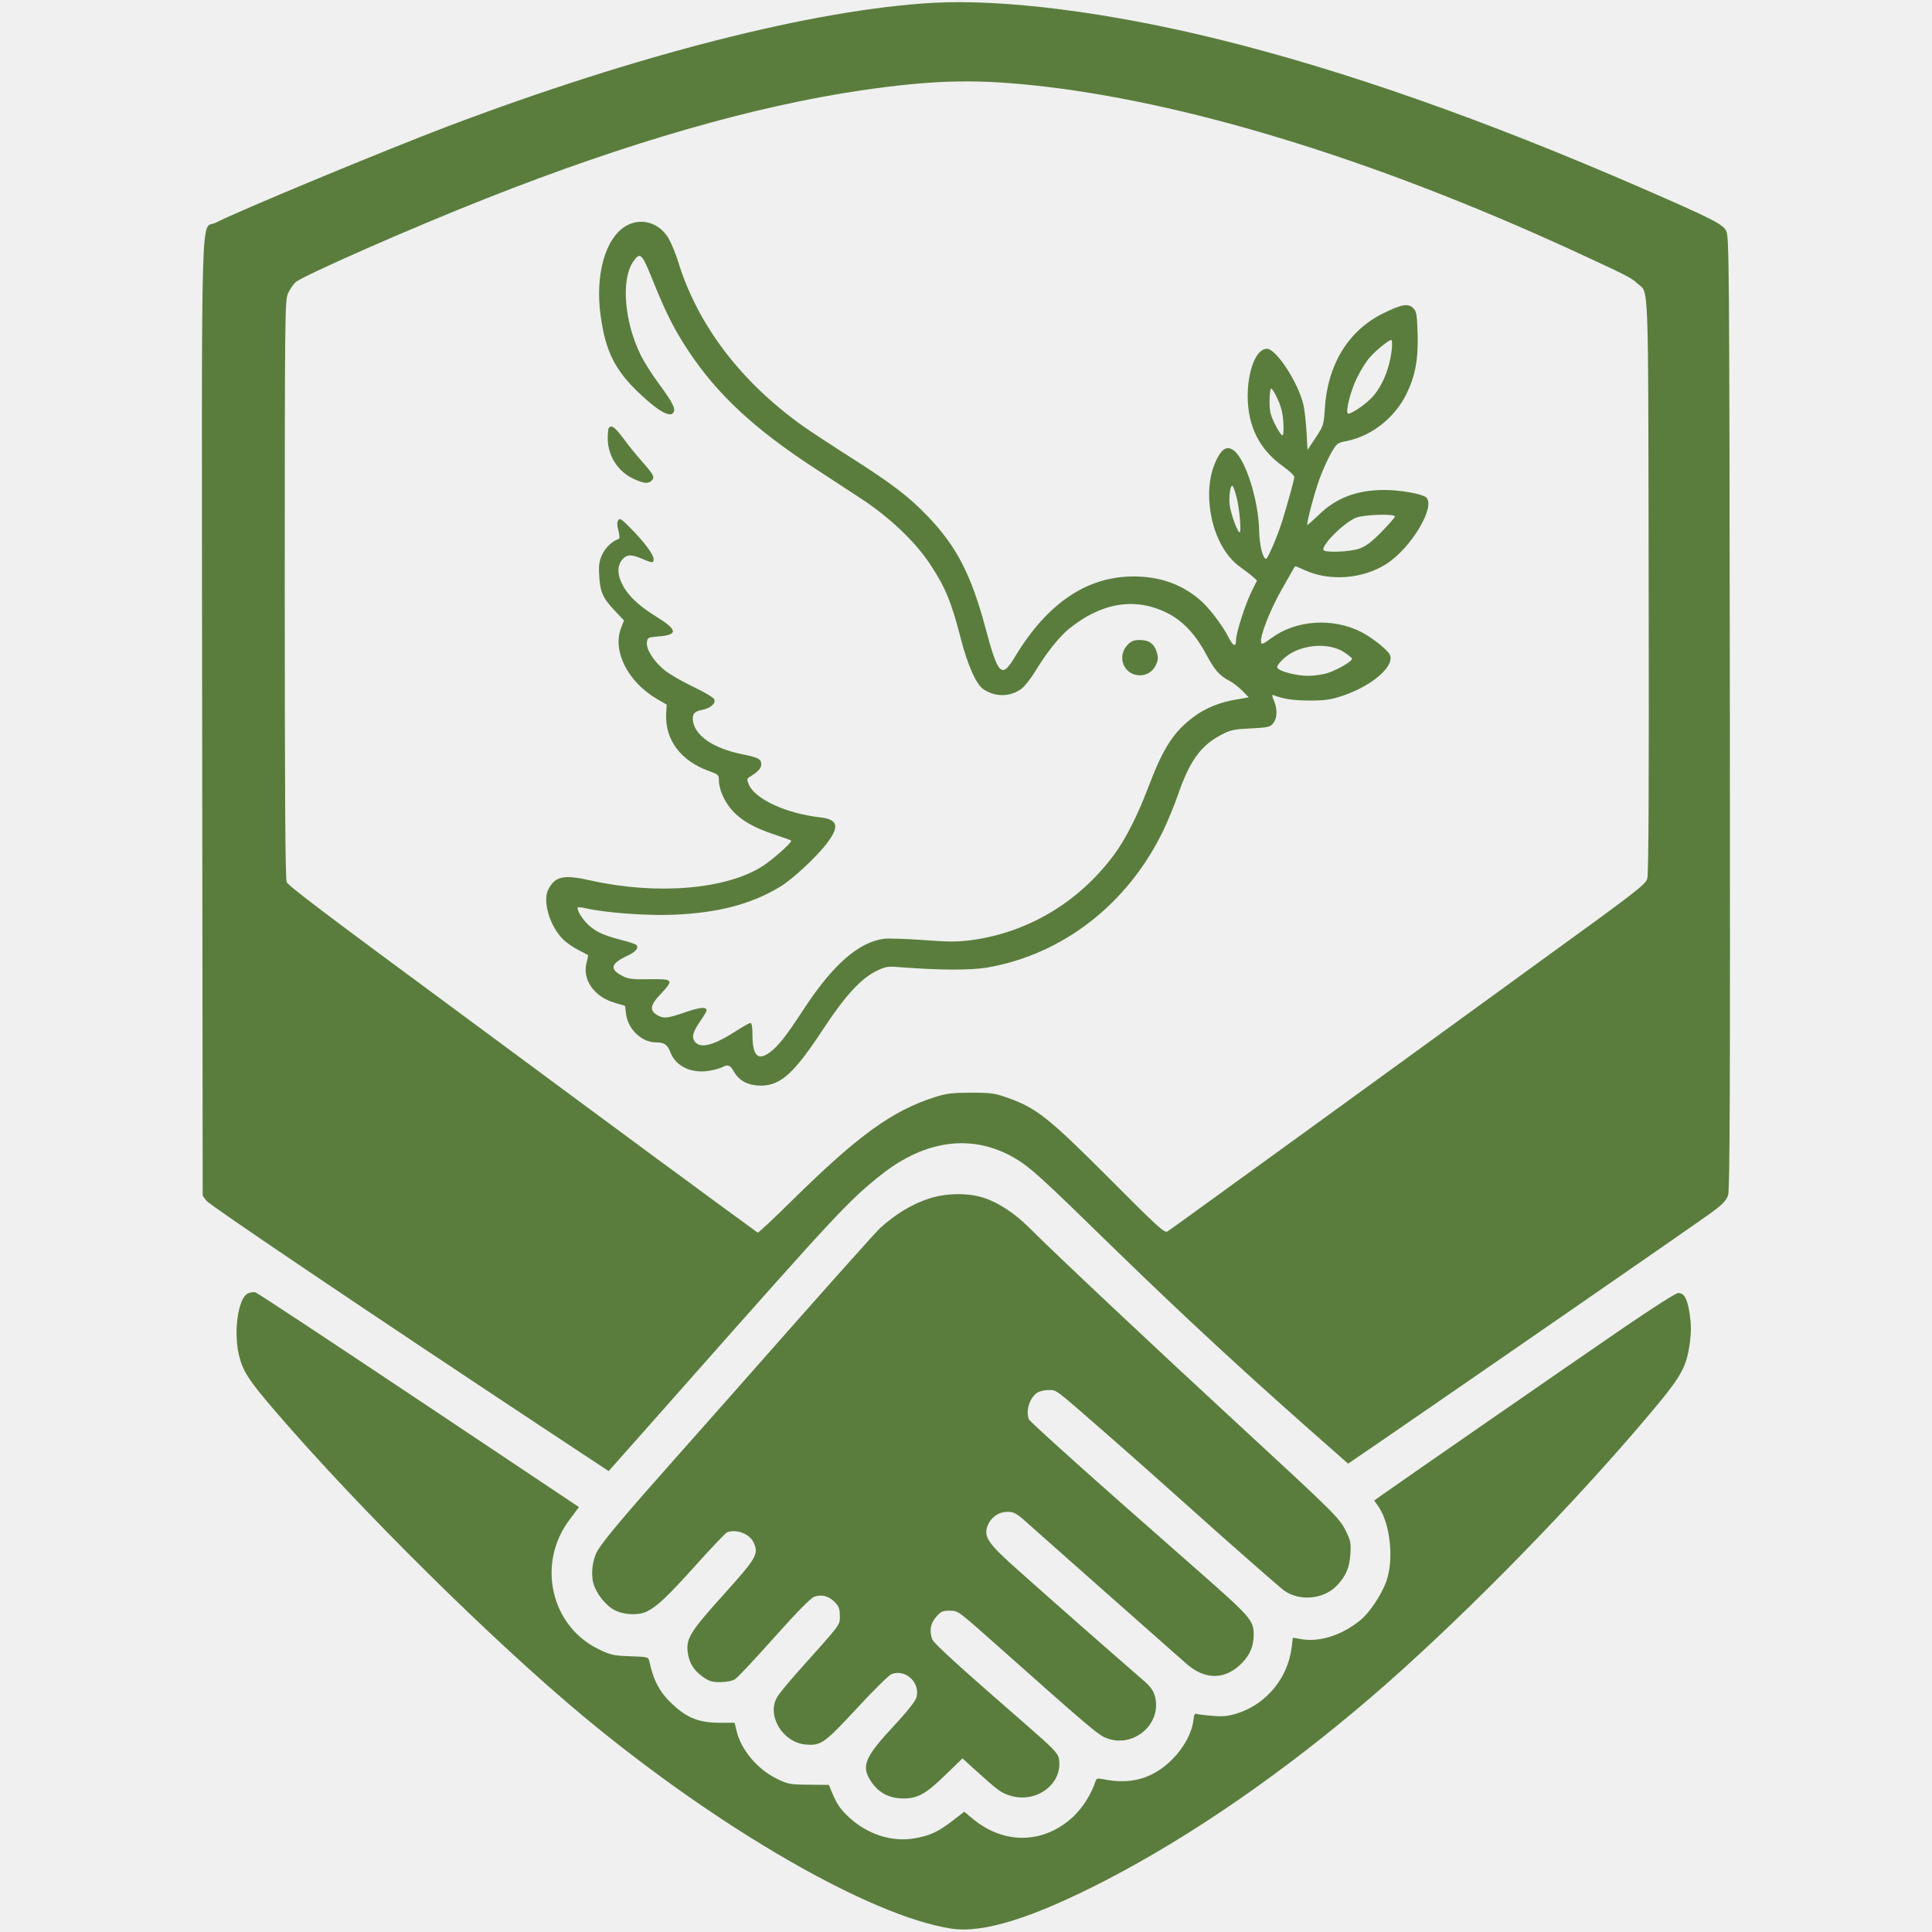
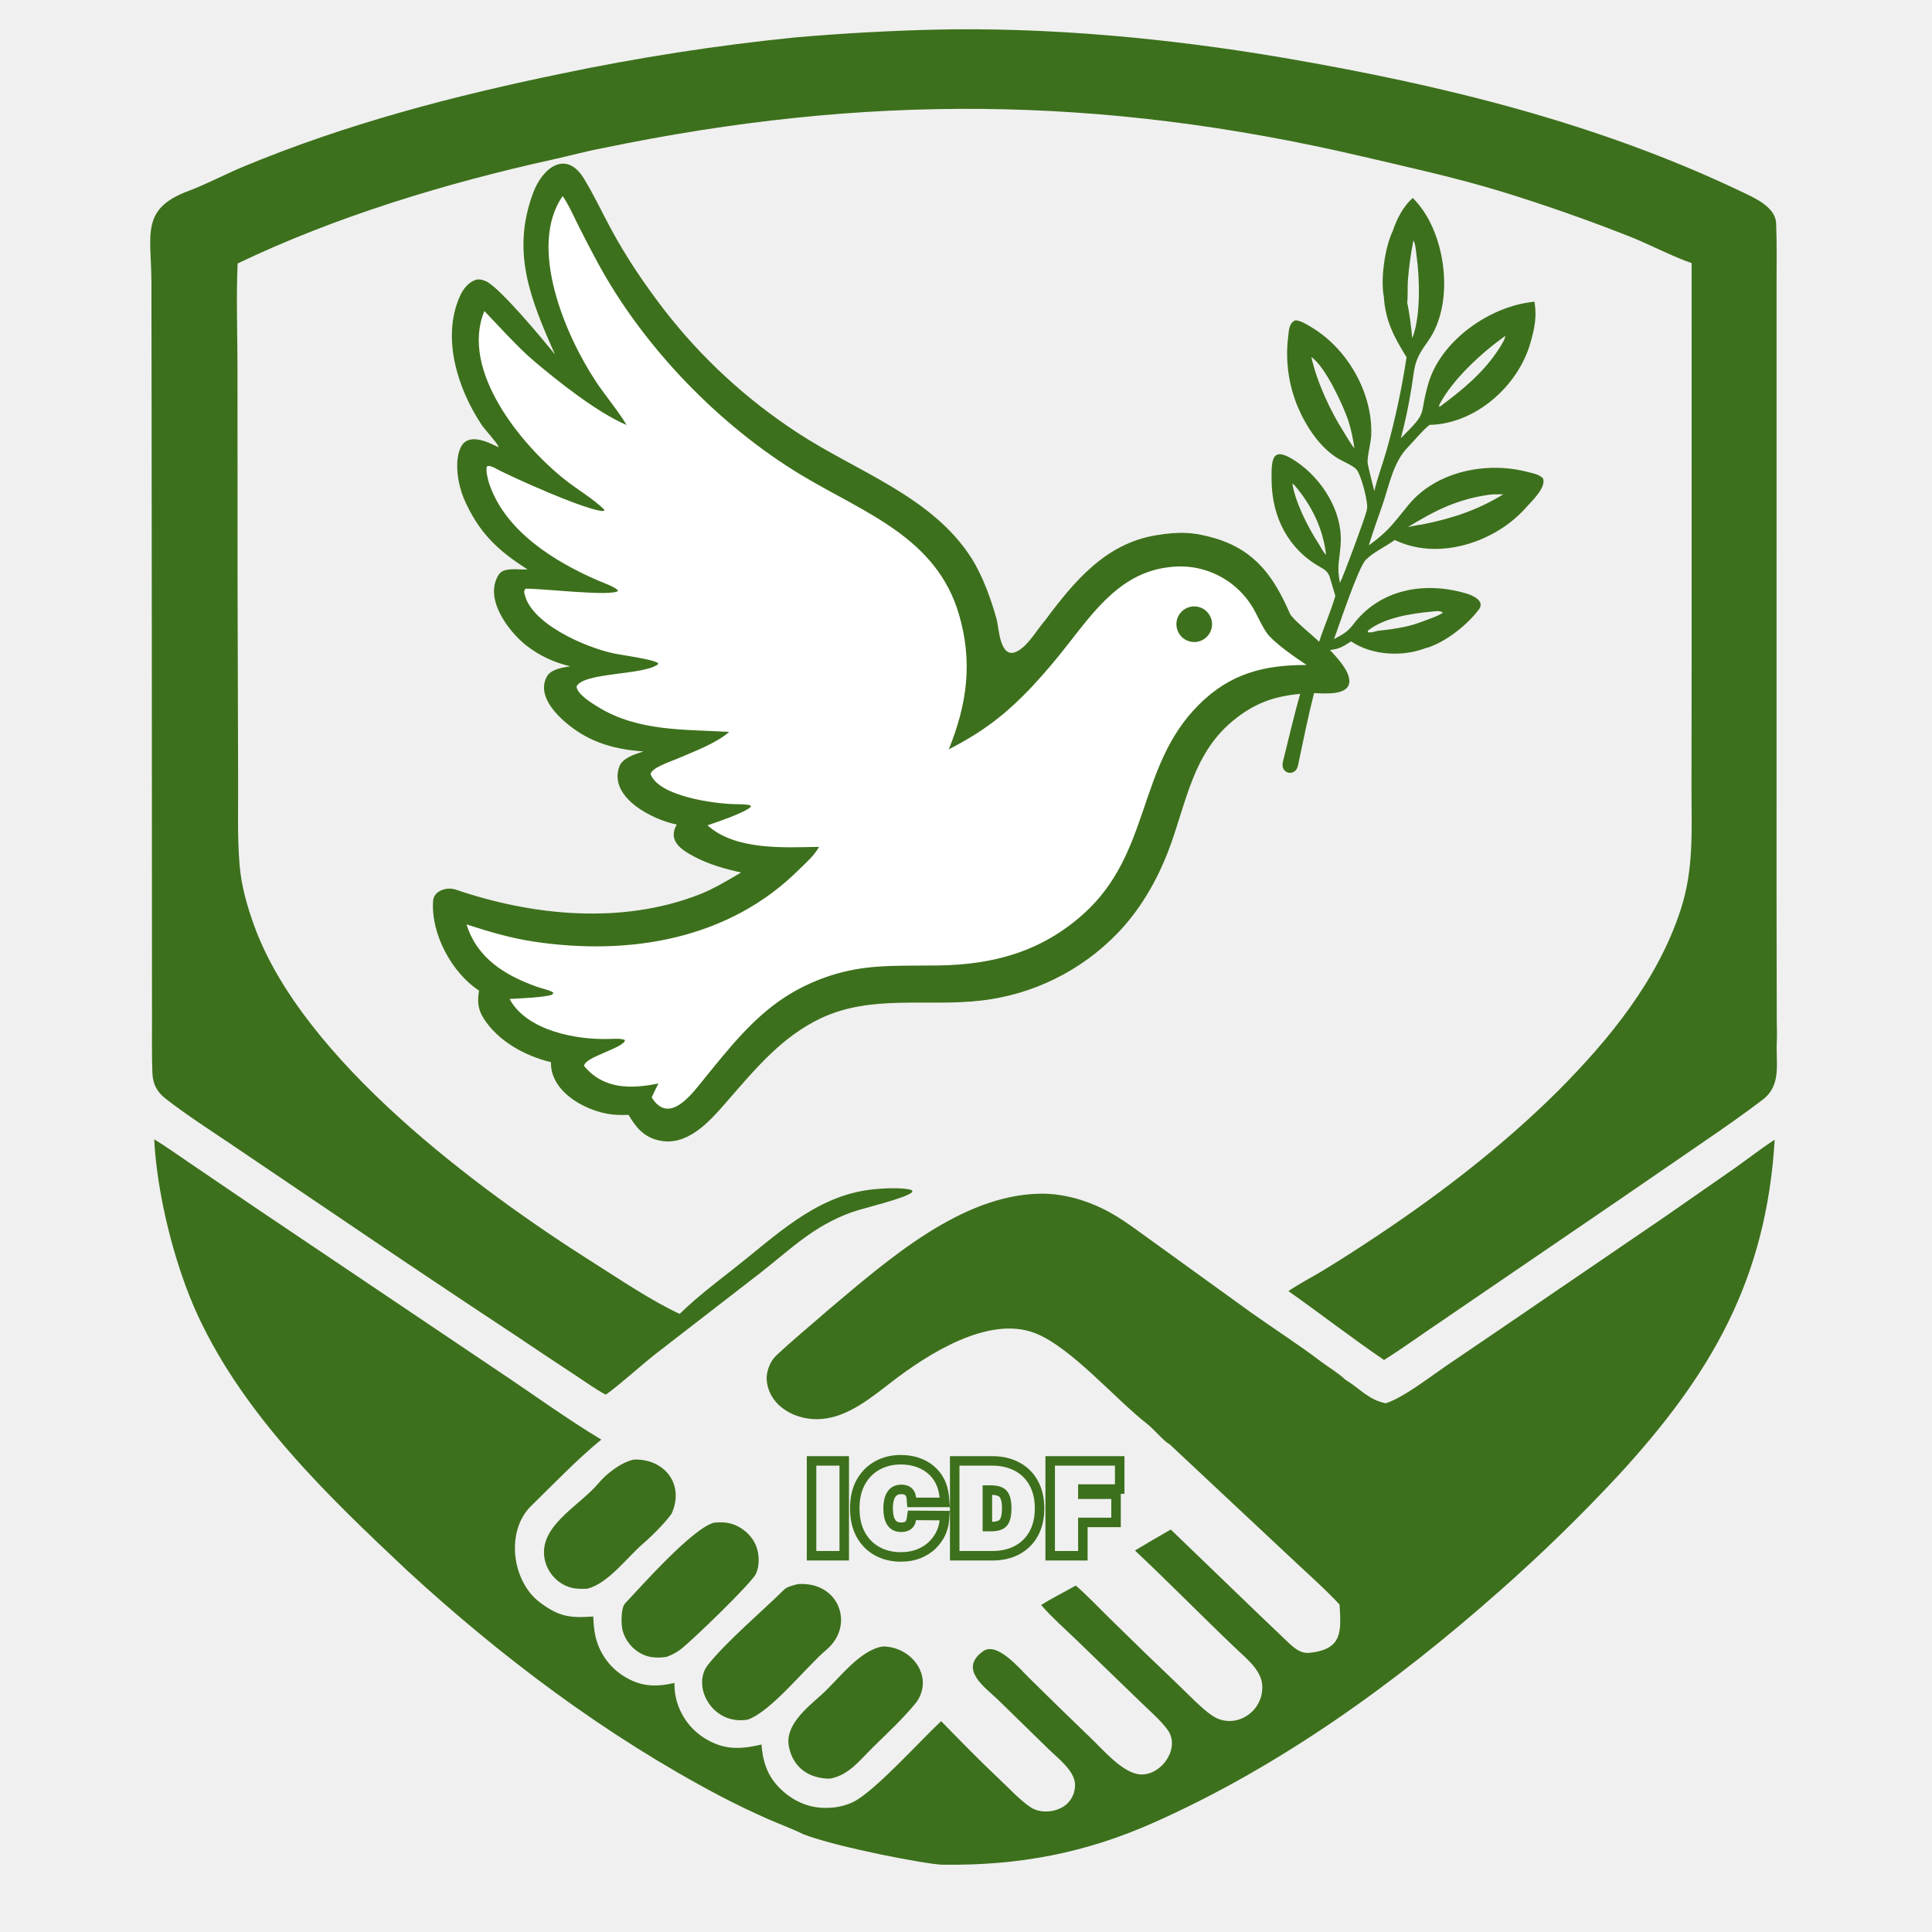
- <svg xmlns="http://www.w3.org/2000/svg" width="639" height="639" viewBox="0 0 639 639" fill="none">
-   <path d="M308.411 0.947C268.951 3.224 210.695 18.109 148.177 41.75C126.871 49.864 79.822 69.361 71.299 73.68C66.279 76.249 66.688 59.788 66.863 237.767L67.038 395.492L68.264 397.126C69.373 398.644 121.442 433.726 178.239 471.319L201.297 486.554L202.756 484.92C203.573 484.044 214.197 472.019 226.397 458.243C276.598 401.504 280.567 397.243 291.075 388.837C306.135 376.754 322.071 374.828 336.139 383.35C340.867 386.211 344.603 389.596 367.368 411.836C391.768 435.594 413.133 455.383 441.794 480.483L445.88 484.102L456.971 476.514C485.633 456.842 561.401 404.481 565.837 401.212C569.807 398.294 570.916 397.126 571.558 395.317C572.142 393.566 572.258 360.818 572.142 235.666C571.967 84.363 571.908 78.234 570.916 76.307C569.69 74.089 566.129 72.279 543.072 62.239C491.178 39.649 444.479 23.188 402.684 12.914C366.668 4.041 331.819 -0.395 308.411 0.947ZM341.1 28.149C391.126 33.286 453.878 52.432 520.014 82.787C537.993 91.076 539.511 91.834 541.496 93.702C545.407 97.322 545.115 88.799 545.29 193.579C545.407 259.541 545.29 289.077 544.823 290.595C544.239 292.58 541.379 294.798 508.456 318.614C488.843 332.916 453.469 358.542 430.003 375.587C406.478 392.632 386.748 406.933 386.165 407.283C385.172 407.925 383.071 405.999 367.018 389.888C346.996 369.808 342.852 366.539 333.629 363.211C329.017 361.577 327.908 361.402 321.254 361.402C315.241 361.402 313.198 361.635 309.579 362.744C295.161 367.298 284.128 375.236 261.771 397.243C255.876 403.08 250.855 407.75 250.622 407.692C250.447 407.575 244.026 402.905 236.379 397.301C228.79 391.698 220.735 385.744 218.517 384.167C216.357 382.533 204.04 373.485 191.256 364.029C178.473 354.572 160.961 341.613 152.263 335.192C107.841 302.445 95.349 292.989 94.824 291.763C94.357 290.829 94.182 261.292 94.182 194.863C94.182 103.217 94.24 99.189 95.291 96.971C95.875 95.687 96.984 94.053 97.743 93.352C100.194 91.192 136.094 75.373 161.136 65.508C207.893 47.062 249.279 35.154 284.77 29.9C307.653 26.573 321.312 26.106 341.1 28.149Z" fill="#5A7D3D" />
-   <path d="M207.134 74.673C200.246 78.584 196.744 90.842 198.67 104.56C200.304 116.234 203.398 122.422 211.395 130.011C217.349 135.673 221.26 138.008 222.544 136.665C223.712 135.498 222.661 133.338 217.875 126.858C215.656 123.881 212.971 119.62 211.862 117.344C206.492 106.369 205.383 92.593 209.352 86.639C211.745 83.195 212.212 83.604 215.89 92.71C220.268 103.626 223.07 109.055 227.681 116.059C237.255 130.478 249.513 141.86 269.185 154.702C273.388 157.446 280.276 161.941 284.362 164.626C293.818 170.755 302.399 178.811 307.361 186.224C312.614 194.046 314.657 199.008 317.81 211.324C320.028 219.964 322.83 226.21 325.106 227.844C329.017 230.646 334.212 230.588 337.948 227.727C338.999 226.91 341.1 224.225 342.56 221.773C346.121 215.936 350.323 210.624 353.476 208.056C364.216 199.3 375.307 197.49 385.814 202.627C391.068 205.195 395.271 209.632 398.832 216.228C401.692 221.598 403.385 223.524 406.595 225.159C407.763 225.743 409.689 227.26 410.856 228.428L413.016 230.646L408.988 231.346C403.443 232.28 398.89 234.09 394.921 237.009C388.149 242.029 384.705 247.341 379.685 260.65C376.358 269.464 372.213 277.636 368.594 282.54C356.92 298.359 339.991 308.457 321.137 310.967C316.525 311.551 313.607 311.551 305.318 310.909C299.714 310.501 293.877 310.325 292.3 310.501C283.953 311.668 275.606 318.965 266.091 333.383C259.787 343.014 257.51 345.875 254.65 348.034C250.622 351.012 248.871 349.202 248.871 342.08C248.871 339.629 248.637 338.345 248.17 338.345C247.82 338.345 245.485 339.687 242.917 341.322C235.562 346.05 231.125 346.984 229.549 344.123C228.79 342.664 229.316 341.088 231.709 337.586C232.818 336.01 233.694 334.492 233.694 334.2C233.694 332.916 231.592 333.091 226.689 334.784C220.91 336.768 219.684 336.944 217.758 335.951C214.722 334.317 214.898 332.566 218.517 328.771C222.953 324.043 222.72 323.751 214.898 323.868C209.352 323.985 207.951 323.81 206.025 322.876C201.53 320.599 201.88 318.731 207.426 316.163C210.286 314.82 211.395 313.478 210.461 312.544C210.169 312.252 207.951 311.493 205.558 310.909C199.545 309.333 197.269 308.282 194.642 305.947C192.599 304.079 190.556 300.694 191.14 300.11C191.315 299.993 192.424 300.11 193.708 300.402C200.479 301.92 213.322 302.854 222.311 302.562C237.255 301.978 248.287 299.176 258.035 293.28C262.121 290.829 270.235 283.299 273.621 278.745C277.766 273.258 277.065 270.982 271.228 270.34C260.02 269.056 249.63 264.269 247.645 259.424C247.003 257.789 247.003 257.498 247.937 256.972C250.622 255.338 251.789 254.112 251.789 252.828C251.789 251.018 250.855 250.551 245.135 249.384C236.145 247.516 230.191 243.546 229.257 238.818C228.79 236.308 229.549 235.257 232.234 234.79C234.92 234.265 236.788 232.689 236.262 231.346C236.029 230.704 233.052 228.953 229.374 227.202C225.813 225.509 221.552 223.057 219.859 221.715C216.299 218.855 213.672 214.768 213.964 212.434C214.139 210.857 214.314 210.799 217.758 210.507C224.354 209.982 224.179 208.347 216.999 203.911C211.337 200.409 207.776 197.081 205.908 193.462C204.157 190.077 204.099 187.216 205.733 185.173C207.192 183.364 208.71 183.247 212.388 184.823C215.773 186.282 216.182 186.282 216.182 184.94C216.182 183.422 213.263 179.511 208.768 174.9C205.499 171.572 204.974 171.222 204.449 172.098C204.04 172.798 204.099 173.966 204.566 175.6C204.916 176.943 204.974 178.168 204.682 178.227C202.464 178.986 200.188 181.145 199.137 183.48C198.144 185.699 197.969 187.041 198.203 190.602C198.495 195.856 199.429 197.899 203.456 202.101L206.375 205.195L205.383 207.822C202.522 215.352 207.659 225.509 217.174 231.113L220.501 233.039L220.326 236.191C219.976 244.714 225.113 251.602 234.394 254.988C237.663 256.155 237.78 256.272 237.78 258.315C237.78 259.482 238.305 261.584 238.947 262.985C241.749 269.172 246.536 272.791 255.934 275.944C258.911 276.936 261.538 277.87 261.655 277.987C262.18 278.454 255.759 284.174 252.256 286.451C240.29 294.156 217.524 296.082 195.751 291.296C186.411 289.194 183.668 289.72 181.333 294.214C179.407 297.95 181.8 306.239 186.061 310.501C187.229 311.726 189.564 313.361 191.256 314.178C192.949 315.054 194.35 315.812 194.467 315.871C194.584 315.988 194.35 317.097 194 318.439C192.541 323.926 196.452 329.647 203.223 331.632L206.725 332.682L207.076 335.426C207.718 340.446 212.271 344.766 216.941 344.766C219.743 344.766 220.735 345.466 221.727 348.034C223.537 352.763 228.849 355.214 234.861 354.105C236.496 353.813 238.305 353.288 238.947 352.938C240.757 351.945 241.516 352.237 242.858 354.631C244.551 357.549 247.587 359.067 251.789 359.067C258.269 359.009 262.764 354.864 272.454 340.096C279.575 329.297 284.712 323.693 289.907 321.124C292.943 319.665 293.585 319.548 297.729 319.899C310.63 320.891 320.962 320.949 326.507 320.015C351.724 315.637 373.206 298.826 384.88 274.426C386.398 271.215 388.499 266.078 389.55 263.043C393.403 251.835 397.022 246.699 403.735 243.138C407.004 241.387 407.938 241.212 413.658 240.92C419.437 240.628 420.138 240.453 421.13 239.168C422.473 237.534 422.531 234.557 421.364 231.755C420.605 229.945 420.605 229.712 421.305 229.945C424.574 231.23 428.018 231.697 433.33 231.697C438.409 231.697 440.218 231.405 444.071 230.121C454.111 226.735 461.583 220.08 459.598 216.403C458.722 214.768 453.644 210.741 450.142 208.989C440.685 204.203 428.427 205.078 420.371 211.149C417.92 212.959 417.219 213.251 417.102 212.492C416.635 210.449 420.079 201.693 424.049 194.746C426.325 190.719 428.252 187.391 428.31 187.275C428.427 187.216 429.886 187.8 431.637 188.617C439.868 192.353 450.784 191.478 458.547 186.516C466.836 181.204 475.067 167.311 471.623 164.451C470.28 163.342 463.1 162.057 457.847 162.057C448.799 162.057 441.853 164.684 436.132 170.346C434.147 172.214 432.513 173.674 432.396 173.615C432.046 173.265 434.498 163.867 436.249 158.847C437.3 155.928 439.051 152.017 440.16 150.033C442.144 146.589 442.261 146.472 445.588 145.83C453.702 144.137 461.174 138.241 465.027 130.594C468.062 124.465 469.113 119.153 468.879 110.397C468.646 103.859 468.529 102.984 467.362 101.875C465.727 100.24 463.509 100.649 457.263 103.743C445.88 109.463 439.051 120.671 438.175 135.206C437.825 140.576 437.708 140.868 435.14 144.779L432.455 148.807L432.104 142.444C431.871 138.942 431.404 134.914 430.995 133.455C429.069 125.983 422.006 115.359 419.029 115.359C415.468 115.359 412.666 122.48 412.666 131.12C412.724 141.043 416.577 148.69 424.282 154.177C426.384 155.695 428.077 157.271 428.077 157.738C428.077 158.613 426.092 165.793 424.107 172.273C422.589 177.176 419.321 184.823 418.737 184.823C417.686 184.823 416.519 180.212 416.46 175.425C416.227 165.385 411.966 151.9 408.055 148.982C405.953 147.406 404.26 148.281 402.509 151.725C400.291 156.162 399.474 161.415 400.116 167.311C400.991 176.125 404.902 183.889 410.389 187.683C411.907 188.792 413.775 190.193 414.476 190.835L415.76 192.003L414.125 195.272C412.024 199.358 408.813 209.34 408.813 211.675C408.813 214.185 407.879 213.834 406.245 210.624C404.319 206.83 399.882 200.992 396.964 198.482C390.834 193.229 383.655 190.66 374.957 190.66C359.43 190.66 346.354 199.533 335.672 217.278C331.294 224.575 330.126 223.408 325.923 207.647C321.195 190.018 316.409 180.795 306.952 170.872C300.706 164.334 295.161 160.073 281.501 151.375C275.255 147.406 268.134 142.736 265.741 141.043C244.96 126.275 230.6 107.362 224.179 86.172C223.303 83.429 221.844 79.985 220.91 78.467C217.758 73.564 211.979 71.929 207.134 74.673ZM460.357 115.184C459.715 121.838 457.03 128.259 453.352 131.878C450.842 134.389 446.289 137.307 445.764 136.723C445.005 135.965 446.756 129.193 448.741 125.107C449.85 122.772 451.718 119.737 452.944 118.336C455.045 115.884 459.306 112.44 460.182 112.44C460.415 112.44 460.474 113.666 460.357 115.184ZM424.457 139.7C424.633 142.444 424.516 143.962 424.107 143.962C423.757 143.962 422.706 142.327 421.714 140.343C420.255 137.424 419.904 136.081 419.904 132.871C419.904 130.711 420.079 128.785 420.371 128.551C420.605 128.318 421.539 129.719 422.473 131.762C423.699 134.389 424.282 136.607 424.457 139.7ZM409.047 164.684C410.039 168.829 410.623 176.067 409.981 176.067C409.339 176.067 407.296 170.58 406.77 167.428C406.303 164.626 406.945 159.956 407.704 160.715C407.938 160.948 408.58 162.758 409.047 164.684ZM461.349 170.813C461.349 171.164 459.306 173.499 456.855 176.009C453.411 179.453 451.601 180.795 449.441 181.496C446.406 182.546 438.292 182.838 437.766 181.963C436.833 180.445 444.771 172.565 448.682 171.164C451.543 170.171 461.349 169.879 461.349 170.813ZM444.363 215.586C445.764 216.52 447.048 217.512 447.165 217.804C447.398 218.563 442.962 221.248 439.343 222.532C437.825 223.057 434.848 223.524 432.746 223.524C429.011 223.583 423.173 222.065 422.473 220.898C421.947 220.139 424.983 217.045 427.61 215.702C432.98 212.959 439.985 212.901 444.363 215.586Z" fill="#5A7D3D" />
-   <path d="M201.413 141.452C201.18 141.627 201.005 143.261 201.005 145.071C201.063 150.791 204.332 155.928 209.469 158.322C212.738 159.898 214.431 160.073 215.481 159.022C216.649 157.855 216.299 157.154 212.621 152.951C210.636 150.733 207.718 147.172 206.142 144.954C203.34 141.277 202.347 140.518 201.413 141.452Z" fill="#5A7D3D" />
-   <path d="M373.089 213.134C369.178 216.987 371.63 223.349 377 223.349C379.335 223.349 381.261 222.123 382.312 219.964C383.071 218.271 383.129 217.57 382.604 215.702C381.728 212.9 380.035 211.675 376.942 211.675C375.132 211.675 374.14 212.025 373.089 213.134Z" fill="#5A7D3D" />
-   <path d="M307.419 396.367C301.523 398.294 296.328 401.446 290.958 406.291C289.907 407.283 277.299 421.351 262.939 437.579C248.637 453.807 230.775 474.004 223.187 482.526C206.842 500.914 199.721 509.378 197.736 512.705C195.985 515.624 195.343 520.352 196.277 523.738C197.211 527.123 200.479 531.21 203.515 532.669C206.609 534.187 211.395 534.303 214.022 532.961C217.466 531.21 220.735 528.116 230.191 517.609C235.387 511.83 239.998 506.985 240.465 506.81C243.676 505.584 248.17 507.393 249.396 510.487C250.914 514.048 250.097 515.449 239.473 527.24C228.44 539.499 226.922 541.833 227.448 546.328C227.915 550.006 229.374 552.399 232.468 554.617C234.569 556.077 235.503 556.368 238.305 556.368C240.465 556.31 242.216 555.96 243.209 555.318C244.026 554.792 249.805 548.605 256.109 541.542C263.814 532.902 268.134 528.583 269.301 528.116C271.811 527.24 274.146 527.882 276.131 529.925C277.474 531.326 277.766 532.144 277.766 534.42C277.766 537.572 278.583 536.522 264.048 552.749C260.662 556.544 257.452 560.455 256.926 561.505C253.599 567.518 258.911 576.215 266.266 576.974C271.52 577.441 272.454 576.799 283.369 565.066C288.856 559.112 294.052 553.975 294.927 553.683C299.539 551.932 304.5 556.602 303.1 561.447C302.749 562.673 299.947 566.233 295.511 570.962C285.646 581.586 284.595 584.388 288.565 589.875C290.958 593.144 294.402 594.836 298.78 594.836C303.566 594.836 306.193 593.377 312.848 586.898L318.335 581.586L322.771 585.613C329.834 591.976 330.944 592.852 333.57 593.727C342.501 596.879 351.783 590.05 350.207 581.527C349.856 579.834 348.222 578.142 339.174 570.261C317.868 551.757 308.878 543.585 308.353 542.242C307.302 539.44 307.711 536.93 309.637 534.77C311.155 533.019 311.797 532.727 313.957 532.727C316.934 532.727 316.467 532.377 330.652 544.986C360.597 571.604 363.282 573.88 366.084 574.931C375.074 578.258 384.472 570.028 381.962 560.98C381.378 558.937 380.444 557.711 377.642 555.318C372.33 550.765 346.062 527.707 336.431 519.068C326.974 510.662 325.398 508.386 326.507 505C327.5 502.023 330.126 500.038 333.22 500.038C335.497 500.038 336.139 500.389 341.159 504.942C346.471 509.67 386.165 544.811 392.352 550.239C398.481 555.668 405.136 555.668 410.565 550.239C413.367 547.496 414.651 544.46 414.651 540.724C414.651 535.821 413.833 534.945 394.629 518.076C359.897 487.605 340.692 470.326 340.283 469.392C339.233 466.59 340.517 462.388 342.968 460.695C343.669 460.169 345.362 459.761 346.704 459.761C349.565 459.761 348.455 458.944 365.033 473.42C378.109 484.861 378.051 484.861 404.611 508.561C414.709 517.492 423.757 525.431 424.808 526.131C429.828 529.692 437.767 528.933 442.028 524.555C445.18 521.344 446.347 518.543 446.639 513.873C446.873 510.37 446.698 509.495 445.063 506.226C443.078 502.14 440.86 499.98 410.856 472.311C381.495 445.226 349.156 414.813 340.517 406.174C335.905 401.504 330.301 397.768 325.456 396.192C320.378 394.5 313.081 394.558 307.419 396.367Z" fill="#5A7D3D" />
-   <path d="M81.923 427.831C78.771 429.407 77.195 440.381 79.005 448.086C80.289 453.515 82.215 456.492 91.205 466.941C119.049 499.279 162.887 542.651 193.124 567.81C237.605 604.76 287.806 633.713 314.482 637.857C325.165 639.55 341.626 634.355 365.909 621.805C394.395 607.036 424.691 586.08 453.761 561.097C480.904 537.747 515.461 502.84 541.437 472.603C556.323 455.208 557.665 452.989 558.949 443.883C559.358 440.498 559.358 437.988 558.891 434.777C558.132 429.64 557.081 427.655 555.097 427.655C554.279 427.655 546.983 432.325 536.884 439.213C520.073 450.713 460.649 491.866 456.621 494.785L454.52 496.302L455.921 498.287C459.832 504.008 461.116 515.857 458.489 523.096C456.971 527.415 452.827 533.603 449.85 535.938C443.779 540.841 436.657 543.118 430.587 542.184L427.61 541.658L427.201 544.927C425.917 555.084 418.795 563.665 409.164 566.7C406.42 567.576 404.611 567.81 401.225 567.518C398.773 567.343 396.38 567.051 395.855 566.876C395.154 566.584 394.921 567.051 394.687 569.152C394.22 573.122 391.477 578.142 387.799 581.819C381.378 588.299 373.906 590.4 364.625 588.415C363.049 588.123 362.64 588.24 362.348 589.116C360.947 593.377 358.262 597.638 355.168 600.674C345.42 609.897 332.228 610.247 321.721 601.549L318.919 599.214L315.008 602.25C310.163 605.927 307.594 607.153 302.399 608.029C295.161 609.313 287.164 606.803 281.093 601.316C277.999 598.514 276.832 596.821 275.08 592.618L274.146 590.342L267.492 590.283C261.188 590.225 260.604 590.108 256.926 588.299C250.447 585.146 245.135 578.784 243.617 572.479L242.975 569.794H237.897C231.242 569.736 227.331 568.277 222.544 563.782C218.283 559.871 216.182 556.018 214.781 549.539C214.431 548.021 214.372 548.021 208.477 547.788C202.989 547.612 202.056 547.437 198.086 545.511C182.15 537.864 177.422 517.083 188.396 502.607L191.49 498.462L138.604 463.146C109.476 443.708 85.192 427.655 84.55 427.48C83.908 427.247 82.741 427.422 81.923 427.831Z" fill="#5A7D3D" />
+ <svg xmlns="http://www.w3.org/2000/svg" width="1220" height="1220" viewBox="-75 0 1220 1220" fill="none">
+   <path d="M275.396 223.791C260.068 188.956 247.578 159.329 261.721 121.627C267.677 105.752 282.367 94.662 293.508 112.408C299.271 121.588 305.234 134.21 310.503 143.967C320.686 162.828 331.432 178.68 344.399 195.627C367.896 225.974 396.304 252.178 428.446 273.154C465.872 297.796 513.875 313.464 538.641 352.738C545.622 363.808 551.044 378.909 554.455 391.477C555.815 396.604 556.366 416.758 567.174 411.363C574.15 407.881 579.917 397.422 585.015 391.647C603.227 367.227 622.965 343.333 654.815 338.017C669.65 335.54 679.2 335.921 692.831 340.085C718.008 347.779 729.602 364.632 739.557 387.472C741.094 390.997 753.742 401.03 758.008 405.253C761.142 395.371 765.294 386.39 768.22 376.294L764.52 363.851L765.199 363.279C775.595 383.286 757.847 396.05 760.23 404.875C763.179 406.644 763.59 406.709 765.92 409.178C770.847 410.009 776.251 403.3 777.847 404.146C791.389 411.309 807.421 414.762 823.078 408.757C823.984 409.075 823.876 408.941 824.621 409.493C810.18 414.897 791.145 413.788 778.211 405.045C772.926 408.284 771.032 409.783 764.871 410.443C769.292 415.325 776.942 423.208 777.073 430.004C777.245 439.656 760.641 437.842 754.791 437.671C750.936 452.793 747.88 468.159 744.645 483.407C743.257 490.752 733.099 488.948 735.137 480.904C738.717 466.77 742.012 452.127 746.015 438.125C729.846 439.751 718.479 443.614 705.724 453.424C677.919 474.805 674.493 506.634 662.834 537.166C655.572 556.184 644.747 574.902 630.418 589.588C607.583 613.127 577.307 628.044 544.727 631.821C510.837 635.83 475.716 627.901 443.756 642.811C418.787 654.463 401.907 675.087 384.247 695.329C373.223 707.957 358.849 724.887 339.996 719.889C331.148 717.548 326.305 711.544 321.925 704.02C319.639 704.097 317.352 704.109 315.066 704.044C297.781 703.537 272.264 690.497 272.923 670.726C256.614 666.907 238.998 657.233 230.041 642.496C226.546 636.741 226.511 631.904 227.482 625.53C210.337 614.378 197.016 589.709 198.48 568.913C198.943 562.329 207.227 559.856 212.832 561.768C261.628 578.413 317.713 583.905 366.666 564.812C375.436 561.392 384.572 555.914 392.973 550.955C382.784 548.708 372.93 545.967 363.643 541.082C355.227 536.655 346.441 530.996 352.339 520.65C338.223 518.02 308.845 503.971 316.103 483.991C318.066 478.588 326.184 476.14 331.261 474.534C318.618 473.617 306.274 471.285 294.108 464.56C283.801 458.862 262.215 442.162 270.267 427.314C272.835 422.58 280.008 421.531 285.141 420.727C274.867 418.434 265.242 413.854 256.985 407.327C245.757 398.305 230.278 377.653 240.019 362.733C243.206 357.851 252.943 360.011 258.102 359.533C239.096 347.524 227.184 336.15 217.929 314.889C214.259 306.128 211.798 292.213 215.628 283.153C220.134 272.495 233.187 279.174 239.815 282.447C239.752 282.229 239.694 282.009 239.624 281.793C238.924 279.653 230.96 271.032 229.2 268.392C214.109 245.741 203.579 213.339 215.442 186.973C217.351 182.731 220.539 178.476 225.061 176.829C227.473 175.951 230.131 176.717 232.335 177.83C241.065 182.24 267.562 213.969 275.396 223.791Z" fill="white" />
+   <path d="M22.372 719.442C28.572 723.112 37.627 729.558 43.691 733.662L85.223 761.88L239.222 865.509C259.848 879.216 283.743 896.539 304.709 909.055C290.261 920.754 273.672 938 260.355 951.004C244.26 966.719 248.077 998.345 265.804 1011.77C277.822 1020.86 284.831 1021.85 299.637 1020.77C299.725 1024.38 300.134 1029.28 300.904 1032.78C303.143 1043.27 309.486 1052.43 318.52 1058.22C329.444 1065.15 338.785 1065.45 350.902 1062.74C350.877 1065.88 351.068 1068.64 351.737 1071.71C354.032 1082.39 360.535 1091.7 369.776 1097.53C381.983 1105.22 392.532 1104.74 405.86 1101.62C406.577 1111.62 409.276 1120.55 416.264 1128.01C423.848 1136.1 433.68 1141.23 444.844 1141.6C451.483 1141.81 458.076 1140.75 464.047 1137.75C477.601 1130.94 506.339 1098.9 519.3 1086.86C531.553 1099.37 543.558 1111.73 556.341 1123.76C562.649 1129.64 568.507 1136.25 575.643 1141.13C582.366 1145.74 593.589 1144.38 599.23 1138.64C602.232 1135.55 603.9 1131.39 603.865 1127.08C603.758 1118.28 593.237 1110.47 587.166 1104.55L554.969 1073.12C547.123 1065.49 530.114 1054.16 545.667 1042.77C554.508 1036.29 568.855 1053.69 574.88 1059.58C587.88 1072.44 600.975 1085.22 614.171 1097.88C621.726 1105.14 633.278 1118.67 643.74 1120.35C657.49 1122.55 671.109 1104.1 662.172 1092.13C657.466 1085.84 650.388 1079.82 644.603 1074.15L604.491 1035.34C598.616 1029.7 588.003 1020.11 583.035 1014.13L582.475 1013.45C588.779 1009.51 597.472 1005.16 604.276 1001.24C609.811 1005.75 620.255 1016.61 625.753 1021.97C640.29 1036.31 654.958 1050.51 669.75 1064.58C675.899 1070.44 684.109 1079.17 690.663 1083.48C704.586 1092.64 722.535 1081.37 722.077 1065.11C722.136 1055.31 712.67 1047.84 705.789 1041.3C684.329 1020.93 663.262 999.334 641.702 979.104C649.184 974.594 656.721 970.174 664.311 965.856L720.587 1020.08C725.741 1024.97 730.859 1029.92 736.024 1034.8C740.349 1038.87 745.235 1044.4 751.824 1043.72C773.158 1041.52 771.811 1029.92 770.9 1013.26C763.846 1005.35 747.391 990.588 739.181 982.809L663.775 912.183C659.581 909.836 653.718 902.514 649.566 899.291C629.459 883.725 601.44 850.753 578.651 841.859C549.187 830.356 510.679 855.28 488.335 872.431C475.562 882.242 460.678 894.723 443.928 896.033C428.323 897.469 410.691 888.509 409.165 871.597C408.714 866.605 411.121 859.82 414.922 856.228C425.834 845.922 437.6 836.331 448.895 826.431C485.202 795.961 531.604 754.703 581.571 753.785C595.5 753.535 609.68 757.437 622.006 763.572C633.552 769.327 644.211 777.809 654.797 785.333L715.22 828.969C729.709 839.274 744.741 848.835 758.95 859.629C763.793 863.31 770.31 867.111 774.552 871.245L775.44 871.8C784.466 877.483 789.107 883.749 799.944 886.138C810.608 882.951 827.498 869.834 837.298 863.126L872.586 839.144L976.685 768.094L1020.93 737.308C1027.87 732.399 1038.76 724.042 1045.66 719.723C1040.34 808.083 1005.6 867.91 946.884 931.733C923.352 957.015 898.597 981.135 872.711 1004C807.082 1062.17 733.998 1115.18 653.576 1150.92C610.848 1169.93 568.828 1178.22 520 1177.5C510.603 1177.36 453.499 1166.5 432.267 1158.26C426.223 1155.23 417.05 1151.76 410.53 1148.93C399.926 1144.26 389.485 1139.23 379.223 1133.86C307.6 1096.05 241.986 1046.79 182.395 991.994C132.222 944.862 79.61 894.394 50.135 831.16C35.288 799.308 24.152 754.446 22.372 719.442ZM482.471 1039.7C500.454 1039.67 514.91 1058.31 503.914 1074.64C495.638 1084.89 485.513 1094.26 476.086 1103.52C467.547 1111.9 461.13 1120.86 449.121 1123.17C436.413 1123.2 426.103 1116.64 423.3 1103.55C420.096 1089.85 434.228 1078.69 443.661 1070.25C454.601 1060.44 467.749 1041.91 482.471 1039.7ZM428.977 1000.29C455.228 998.613 464.93 1026.51 446.863 1041.78C433.827 1052.8 412.103 1080.74 397.141 1085.9C374.87 1089.7 361.437 1064.81 372.04 1051.32C383.325 1036.96 406.62 1017.17 420.357 1003.61C422.054 1001.94 426.641 1000.84 428.977 1000.29ZM375.708 961.566C380.526 961.024 384.955 961.209 389.49 963.15C395.121 965.569 400.167 970.412 402.431 976.119C404.527 981.403 404.805 988.498 402.381 993.734C399.55 999.859 361.865 1036.03 355.204 1041.22C352.203 1043.56 349.408 1044.97 345.849 1046.28C340.483 1047.09 335.25 1046.93 330.287 1044.45C324.511 1041.51 320.18 1036.34 318.29 1030.14C317.114 1026.27 316.942 1015.49 319.701 1012.54C330.544 1000.96 362.178 965.344 375.708 961.566ZM325.226 921.701C344.335 920.868 357.659 937.238 349.019 956.002C344.626 961.947 336.994 969.674 331.484 974.398C320.953 983.417 309.321 999.691 296.022 1003.19C290.533 1003.55 285.871 1003.33 280.853 1000.67C275.202 997.606 271.038 992.376 269.312 986.181C263.434 964.301 290.827 951.177 302.875 936.69C308.007 930.518 317.252 923.369 325.226 921.701ZM493.768 918.77C497.72 918.77 501.488 919.311 505.02 920.459C508.539 921.603 511.722 923.309 514.5 925.608C517.328 927.93 519.581 930.78 521.256 934.086C522.972 937.471 523.943 941.217 524.279 945.221L524.823 951.722H497.947L497.476 946.233C497.422 945.607 497.292 945.173 497.153 944.868L497.118 944.788C497.009 944.54 496.883 944.375 496.729 944.234L496.677 944.188L496.626 944.139C496.531 944.048 496.351 943.911 495.975 943.779L495.935 943.765L495.896 943.751C495.563 943.63 495.022 943.509 494.189 943.509C492.751 943.509 491.932 943.84 491.412 944.2C490.832 944.613 490.221 945.301 489.707 946.591L489.61 946.854C489.137 948.196 488.819 950.022 488.819 952.459C488.819 955.232 489.188 957.181 489.697 958.499L489.896 958.955C490.364 959.936 490.872 960.447 491.318 960.748C491.863 961.1 492.694 961.41 494.083 961.41C494.921 961.41 495.504 961.307 495.893 961.191C496.299 961.052 496.543 960.9 496.696 960.775C496.874 960.628 497.018 960.457 497.145 960.222L497.165 960.187C497.303 959.934 497.441 959.572 497.522 959.036L498.3 953.898L503.497 953.935L518.342 954.04L524.775 954.086L524.282 960.5C524.044 963.596 523.182 966.621 521.815 969.552L521.811 969.56L521.808 969.567C520.372 972.623 518.364 975.373 515.872 977.822C513.222 980.426 510.032 982.427 506.421 983.893C502.579 985.452 498.32 986.15 493.768 986.15C487.934 986.149 482.496 984.889 477.598 982.243L477.588 982.238C472.61 979.537 468.709 975.562 465.908 970.498L465.904 970.49L465.899 970.482C463.036 965.267 461.763 959.169 461.763 952.459C461.763 945.913 462.988 939.954 465.741 934.843L466.011 934.351C468.762 929.457 472.534 925.591 477.309 922.921L477.774 922.666C482.648 920.037 488.022 918.77 493.768 918.77ZM461.108 985.412H434.474V919.507H461.108V985.412ZM551.399 919.507C557.712 919.507 563.505 920.737 568.571 923.439H568.572C573.664 926.128 577.64 930.058 580.396 935.117H580.397C583.193 940.2 584.456 946.058 584.457 952.459C584.457 958.855 583.205 964.71 580.438 969.801L580.433 969.811C577.684 974.847 573.736 978.775 568.688 981.486L568.67 981.496C563.624 984.184 557.869 985.412 551.609 985.412H524.869V919.507H551.399ZM635.06 943.299H632.744V964.356H611.792V985.412H585.158V919.507H635.06V943.299ZM493.768 924.77C488.925 924.77 484.538 925.831 480.608 927.954L479.88 928.361C476.29 930.454 473.409 933.433 471.238 937.299L471.024 937.687C468.85 941.722 467.763 946.646 467.763 952.459L467.776 953.567C467.909 959.053 469.037 963.728 471.159 967.594C473.44 971.717 476.537 974.841 480.45 976.964C484.135 978.954 488.267 980.012 492.846 980.137L493.768 980.15C497.469 980.15 500.747 979.617 503.6 978.553L504.165 978.333C506.961 977.198 509.334 975.724 511.283 973.91L511.667 973.543C513.702 971.543 515.272 969.366 516.377 967.015C517.483 964.646 518.124 962.321 518.299 960.04L503.455 959.935C503.279 961.093 502.937 962.137 502.428 963.066C501.937 963.979 501.296 964.76 500.506 965.409L500.204 965.646C499.482 966.181 498.653 966.602 497.716 966.909L497.308 967.026C496.341 967.282 495.266 967.41 494.083 967.41L493.644 967.403C491.463 967.339 489.583 966.788 488.003 965.752C486.319 964.629 485.029 962.962 484.134 960.751C483.312 958.662 482.875 956.101 482.824 953.071L482.819 952.459C482.819 949.336 483.248 946.66 484.108 944.432C484.985 942.203 486.267 940.492 487.952 939.299C489.654 938.106 491.733 937.509 494.189 937.509C495.593 937.509 496.848 937.711 497.954 938.114C499.059 938.5 499.997 939.062 500.769 939.799C501.559 940.518 502.173 941.379 502.612 942.379C503.011 943.254 503.276 944.216 503.407 945.266L503.455 945.722H518.299C518.036 942.58 517.318 939.769 516.145 937.29L515.904 936.799C514.588 934.202 512.851 932.016 510.693 930.244C508.669 928.566 506.337 927.266 503.697 926.344L503.165 926.165C500.304 925.235 497.172 924.77 493.768 924.77ZM440.474 979.412H455.108V925.507H440.474V979.412ZM530.869 925.507V979.412H551.609C556.912 979.412 561.533 978.408 565.47 976.399L565.849 976.201C569.867 974.043 572.973 970.954 575.167 966.936C577.36 962.9 578.457 958.074 578.457 952.459C578.456 946.844 577.351 942.027 575.14 938.009C572.947 933.973 569.823 930.885 565.77 928.744C561.986 926.721 557.539 925.646 552.429 925.52L551.399 925.507H530.869ZM591.158 979.412H605.792V958.356H626.744V946.564H605.792V937.299H629.06V925.507H591.158V979.412ZM550.662 937.931C553.469 937.931 555.838 938.36 557.768 939.22C559.716 940.08 561.19 941.563 562.19 943.668C563.208 945.774 563.717 948.704 563.717 952.459L563.711 953.154C563.653 956.578 563.154 959.277 562.216 961.251L562.027 961.638C561.052 963.539 559.677 964.893 557.9 965.699C556.022 966.559 553.749 966.988 551.083 966.988H545.502V937.931H550.662ZM551.502 960.983C553.319 960.94 554.565 960.628 555.402 960.244L555.412 960.239L555.421 960.235C555.859 960.037 556.327 959.683 556.78 958.713L556.789 958.694L556.797 958.677C557.252 957.72 557.717 955.806 557.717 952.459C557.717 949.122 557.245 947.224 556.789 946.279L556.771 946.242C556.325 945.303 555.848 944.931 555.345 944.709L555.336 944.705L555.327 944.701C554.499 944.332 553.271 944.022 551.502 943.947V960.983ZM514.215 18.736C587.157 16.987 664.348 24.316 735.697 36.536C835.065 53.556 933.378 77.443 1024.59 120.981C1032.41 124.713 1046.1 130.517 1046.56 140.88C1047.1 153.423 1046.85 166.208 1046.85 178.726V255.046L1046.84 565.987L1046.97 644.247C1046.99 648.578 1047.23 653.415 1047 657.704C1046.28 671.203 1050.3 685.112 1038.01 694.477C1026 703.621 1013.89 712.073 1001.5 720.532L946.289 758.461L834.135 835.026C822.601 842.741 810.65 851.498 798.985 858.789C778.872 845.106 758.675 829.445 738.616 815.309C743.614 811.723 753.373 806.499 758.956 803.175C768.202 797.575 777.341 791.803 786.373 785.863C830.108 757.293 872.092 725.471 909.226 688.502C941.576 655.965 971.817 618.762 986.252 574.588C994.825 548.353 993.068 524.097 993.127 497.056L993.211 416.243L993.206 166.085C984.341 163.381 965.526 153.947 955.588 149.946C928.404 139.174 900.801 129.477 872.848 120.877C843.435 111.975 814.386 105.601 784.657 98.658C619.933 60.188 471.189 59.176 305.758 93.508C295.856 95.317 283.793 98.6 273.709 100.818C207.229 115.445 136.464 136.879 75.053 166.395C74.112 186.31 74.973 213.366 74.973 233.999L75.017 369.887L75.358 489.592C75.538 508.527 74.719 527.85 76.338 546.706C77.451 559.654 81.159 572.619 85.606 584.808C116.371 669.129 225.546 750.449 299.816 797.408C316.625 808.036 336.295 821.38 354.207 829.684C365.243 818.913 376.643 810.329 388.602 800.935C414.632 780.478 439.485 755.828 473.875 751.33C480.303 750.484 494.805 749.466 500.873 751.587L501.161 752.647C497.407 756.715 470.237 762.762 462.33 765.669C438.791 774.319 425.141 788.014 405.769 803.306L338.824 855.096C329.262 862.62 316.597 874.277 307.515 880.717C301.194 877.298 293.105 871.585 286.936 867.505C274.706 859.475 262.528 851.373 250.402 843.188C213.392 818.758 176.54 794.09 139.851 769.184L69.801 721.802C56.574 712.908 42.247 703.621 29.693 693.869C24.048 689.485 21.495 684.63 21.222 677.351C20.829 666.878 20.983 655.97 20.976 645.397L20.948 588.316L20.864 412.52L20.697 231.865L20.613 177.752C20.455 148.001 13.64 131.879 44.034 120.575C54.566 116.659 67.612 109.838 78.571 105.278C143.449 78.285 210.815 60.676 279.478 46.5C328.17 36.306 377.365 28.681 426.858 23.655C455.921 21.128 485.053 19.488 514.215 18.736ZM261.721 121.627C267.677 105.752 282.368 94.663 293.508 112.408C299.272 121.588 305.234 134.21 310.502 143.967C320.686 162.828 331.432 178.68 344.399 195.627C367.896 225.974 396.305 252.178 428.447 273.154C465.872 297.795 513.875 313.465 538.642 352.738C545.622 363.808 551.044 378.909 554.456 391.477C555.815 396.604 556.367 416.758 567.174 411.363C574.15 407.881 579.917 397.422 585.015 391.647C603.227 367.226 622.965 343.333 654.815 338.017C669.649 335.54 679.2 335.921 692.832 340.085C718.008 347.779 729.602 364.632 739.557 387.472C741.095 390.997 753.743 401.03 758.008 405.253C761.142 395.371 765.295 386.39 768.22 376.294L764.52 363.852L764.277 363.324C763.044 360.788 761.546 359.661 759.033 358.28C738.521 346.892 728.285 326.725 727.969 303.673C727.773 289.425 728.167 281.032 743.68 291.548C759.795 302.471 772.664 322.73 771.639 342.676C771.079 353.573 768.946 356.958 771.121 368.108C773.314 364.038 787.01 326.933 788 322.503L788.213 321.503C789.125 317.462 784.645 300.3 781.726 296.645C779.706 294.12 773.07 291.408 769.942 289.528C758.247 282.49 749.566 268.915 744.389 256.67C738.652 242.782 736.602 227.648 738.431 212.734C738.914 208.684 738.95 203.701 743.15 202.232C746.748 202.559 751.234 205.442 754.237 207.31C776.345 221.054 791.836 248.43 790.901 274.665C790.722 279.677 788.101 289.042 788.661 292.552C789.358 296.904 791.699 305.129 792.843 310.083C794.523 302.549 798.533 291.787 800.779 283.676C806.081 264.575 810.227 245.171 813.194 225.571C805.36 212.966 799.843 202.703 798.854 187.374C796.656 176.466 799.498 155.997 804.514 145.815C806.784 138.72 811.3 129.871 817.15 125.062C838.132 145.58 844.239 191.281 826.665 215.536C817.287 228.474 818.627 231.292 816.101 246.189C814.451 256.462 812.283 266.647 809.596 276.7C827.594 258.825 820.612 264.008 826.974 242.118C834.85 215.042 865.955 193.116 893.968 190.524C895.565 200.186 894.034 207.341 891.347 216.741C883.608 243.749 856.745 267.74 827.708 268.299C822.62 272.479 818.782 277.495 814.195 282.219C804.58 292.126 802.405 306.155 797.972 318.871C795.077 327.171 791.914 336.011 789.358 344.411C802.417 334.902 804.74 330.48 814.606 318.612C832.211 297.434 864.044 291.209 889.792 298.066C893.367 298.961 896.245 299.38 899.217 301.808C901.921 307.505 892.152 316.546 888.601 320.56C869.894 341.731 835.636 353.593 808.517 342.217C807.576 341.818 806.635 341.409 805.7 340.99C799.981 345.255 792.337 348.531 787.416 353.566C782.643 358.444 770.806 394.548 767.356 403.55C772.581 400.853 775.911 399.093 779.396 394.466C796.572 371.683 825.169 366.954 851.395 374.917C854.374 375.821 862.237 378.99 859.373 384.139C852.176 394.315 836.959 406.386 824.621 409.492L824.622 409.493C810.18 414.897 791.145 413.789 778.21 405.045C772.926 408.284 771.031 409.782 764.872 410.442C769.292 415.325 776.941 423.208 777.073 430.004C777.245 439.656 760.642 437.841 754.792 437.671C750.937 452.792 747.88 468.159 744.645 483.406C743.257 490.752 733.1 488.947 735.137 480.903C738.718 466.77 742.012 452.127 746.015 438.125C729.846 439.751 718.479 443.615 705.724 453.424C677.92 474.805 674.494 506.635 662.834 537.166C655.572 556.184 644.746 574.902 630.418 589.588C607.583 613.127 577.307 628.044 544.727 631.82C510.838 635.829 475.717 627.901 443.756 642.812C418.787 654.464 401.906 675.086 384.247 695.328C373.223 707.957 358.848 724.886 339.996 719.889C331.148 717.548 326.305 711.543 321.925 704.02C319.639 704.097 317.352 704.109 315.066 704.043C297.782 703.537 272.265 690.497 272.923 670.726C256.615 666.907 238.998 657.233 230.041 642.495C226.546 636.741 226.512 631.903 227.483 625.529C210.338 614.378 197.016 589.709 198.48 568.913C198.943 562.33 207.228 559.856 212.833 561.769C261.628 578.414 317.713 583.904 366.666 564.812C375.436 561.392 384.572 555.914 392.973 550.955C382.784 548.708 372.931 545.967 363.644 541.082C355.228 536.655 346.441 530.996 352.339 520.65C338.223 518.02 308.846 503.97 316.103 483.99C318.067 478.588 326.185 476.14 331.261 474.534C318.619 473.617 306.275 471.285 294.109 464.56C283.802 458.862 262.216 442.162 270.268 427.314C272.836 422.58 280.008 421.531 285.141 420.727C274.867 418.434 265.242 413.854 256.985 407.327C245.758 398.305 230.279 377.653 240.019 362.733C243.206 357.852 252.943 360.011 258.102 359.533C239.095 347.525 227.184 336.149 217.928 314.889C214.259 306.128 211.798 292.213 215.628 283.152C220.134 272.496 233.186 279.174 239.815 282.446H239.816C239.752 282.229 239.695 282.009 239.625 281.793C238.924 279.652 230.96 271.032 229.201 268.392C214.109 245.741 203.579 213.339 215.443 186.973C217.352 182.731 220.539 178.476 225.061 176.829C227.473 175.951 230.131 176.717 232.335 177.83C241.065 182.24 267.563 213.969 275.397 223.791C260.069 188.956 247.578 159.328 261.721 121.627ZM280.282 123.816C258.035 156.005 282.171 212.168 301.492 241.197C307.396 250.068 314.795 258.668 320.283 267.74L320.673 268.394C302.001 260.389 277.832 241.215 262.155 227.945C251.897 219.263 240.346 206.203 230.853 196.419C215.388 233.915 254.059 280.924 281.789 302.941C289.479 309.047 299.8 315.073 306.582 321.819L306.369 322.642C298.038 323.72 245.744 300.298 236.957 295.238C234.694 294.454 234.502 293.949 232.59 294.418C231.441 296.551 233.166 303.236 233.976 305.606C244.176 335.454 274.845 354.49 302.437 366.494C305.355 367.764 313.974 370.722 315.358 373.108C311.234 376.907 266.363 371.429 256.727 371.762C256.548 372.018 256.098 373.146 255.955 373.482C258.559 393.336 294.667 408.785 312.193 412.525C317.968 413.756 337.451 416.294 340.612 418.76L340.513 419.507C331.077 426.556 293.389 424.425 289.084 433.502C289.365 438.414 298.967 444.181 302.861 446.561C328.164 462.024 357.349 460.508 385.482 462.167C377.092 469.473 362.971 474.651 352.749 479.071C348.872 480.748 336.391 484.768 335.817 488.815C341.056 502.888 376.109 507.587 389.341 507.804C391.584 507.841 397.489 507.802 399.145 508.733L398.921 509.665C394.654 513.479 377.519 519.188 371.767 521.169C389.361 537.084 420.133 535.161 442.213 534.76C438.705 540.889 434.345 544.314 429.583 549.067C385.214 593.361 322.386 603.578 262.493 594.658C247.544 592.433 234.345 588.475 219.6 583.76C226.285 605.097 243.752 615.844 263.979 623.106C266.486 624.005 273.206 625.465 274.454 626.966L273.687 628.098C268.97 629.849 252.72 630.456 246.796 630.825C257.645 651.014 289.351 656.786 309.991 656.06C312.489 655.97 317.53 655.619 319.667 656.811C319.121 661.832 293.839 667.45 293.862 673.162C306.126 687.983 323.541 687.697 340.768 684.189C339.277 687.072 337.913 690.026 336.526 692.957C347.785 711.185 362.636 689.836 370.251 680.495C385.345 661.993 400.27 642.978 420.498 629.772C435.495 620.074 452.435 613.782 470.126 611.34C484.618 609.327 502.415 609.875 517.525 609.66C552.512 609.154 582.664 600.879 609.138 577.171C651.919 538.861 643.037 484.123 681.75 445.292C701.749 425.236 723.001 419.937 750.073 419.899C742.62 414.902 732.748 408.159 726.564 401.701C723.502 398.505 719.79 390.543 717.693 386.513C707.41 366.748 686.051 355.397 663.918 358.078C633.308 361.205 616.298 385.329 598.896 407.471C592.059 416.27 584.846 424.771 577.276 432.946C560.312 451.006 545.948 461.971 524.123 473.183C535.687 444.738 539.343 417.973 530.58 388.03C516.35 339.416 471.087 323.979 431.832 300.474C379.49 269.133 331.151 219.166 302.11 165.278C298.001 157.665 294.01 149.988 290.139 142.251C287.439 136.835 283.692 128.515 280.282 123.816ZM676.346 383.271C682.357 381.742 688.476 385.367 690.019 391.374C691.562 397.381 687.946 403.504 681.947 405.061C675.918 406.622 669.775 402.996 668.226 396.97C666.677 390.943 670.317 384.805 676.346 383.271ZM836.125 386.816C834.267 385.365 830.948 386.013 828.523 386.263C816.167 387.418 798.919 390.094 788.869 398.192L788.714 399.188C790.716 399.692 792.855 398.89 794.922 398.375C803.656 397.355 813.064 396.27 821.315 393.164C824.431 391.99 834.583 388.593 836.125 386.816ZM741.106 305.318C742.78 317.021 751.216 333.464 757.603 343.226C758.89 345.195 760.827 349.045 762.37 350.416C760.612 334.123 753.242 318.788 742.059 305.992C741.95 305.869 741.278 305.433 741.106 305.318ZM874.272 312.171C871.996 312.171 867.814 312.046 865.711 312.356C845.366 315.223 831.46 322.173 814.112 332.806C816.34 332.37 820.832 331.375 822.893 331.223C841.814 327.436 857.644 322.317 874.272 312.171ZM753.069 225.496C756.649 241.333 765.009 259.486 773.677 273.027C775.214 275.437 778.431 281.168 780.295 283.026C779.473 277.52 778.168 270.938 776.447 265.74C773.164 255.813 761.612 231 753.069 225.496ZM875.511 212.106C860.707 222.701 842.149 239.569 833.814 255.756L833.891 257.028C848.446 246.286 861.863 235.343 871.818 219.853C872.884 218.19 875.553 214.033 875.511 212.106ZM817.543 151.803C815.869 159.944 814.785 168.346 814.07 176.633C813.724 180.602 814.111 187.537 813.605 190.983C814.999 197.46 816.233 206.959 816.787 213.538C822.196 200.31 821.523 175.864 819.563 161.953C819.14 158.977 818.979 154.224 817.543 151.803Z" fill="#3D701C" />
</svg>
